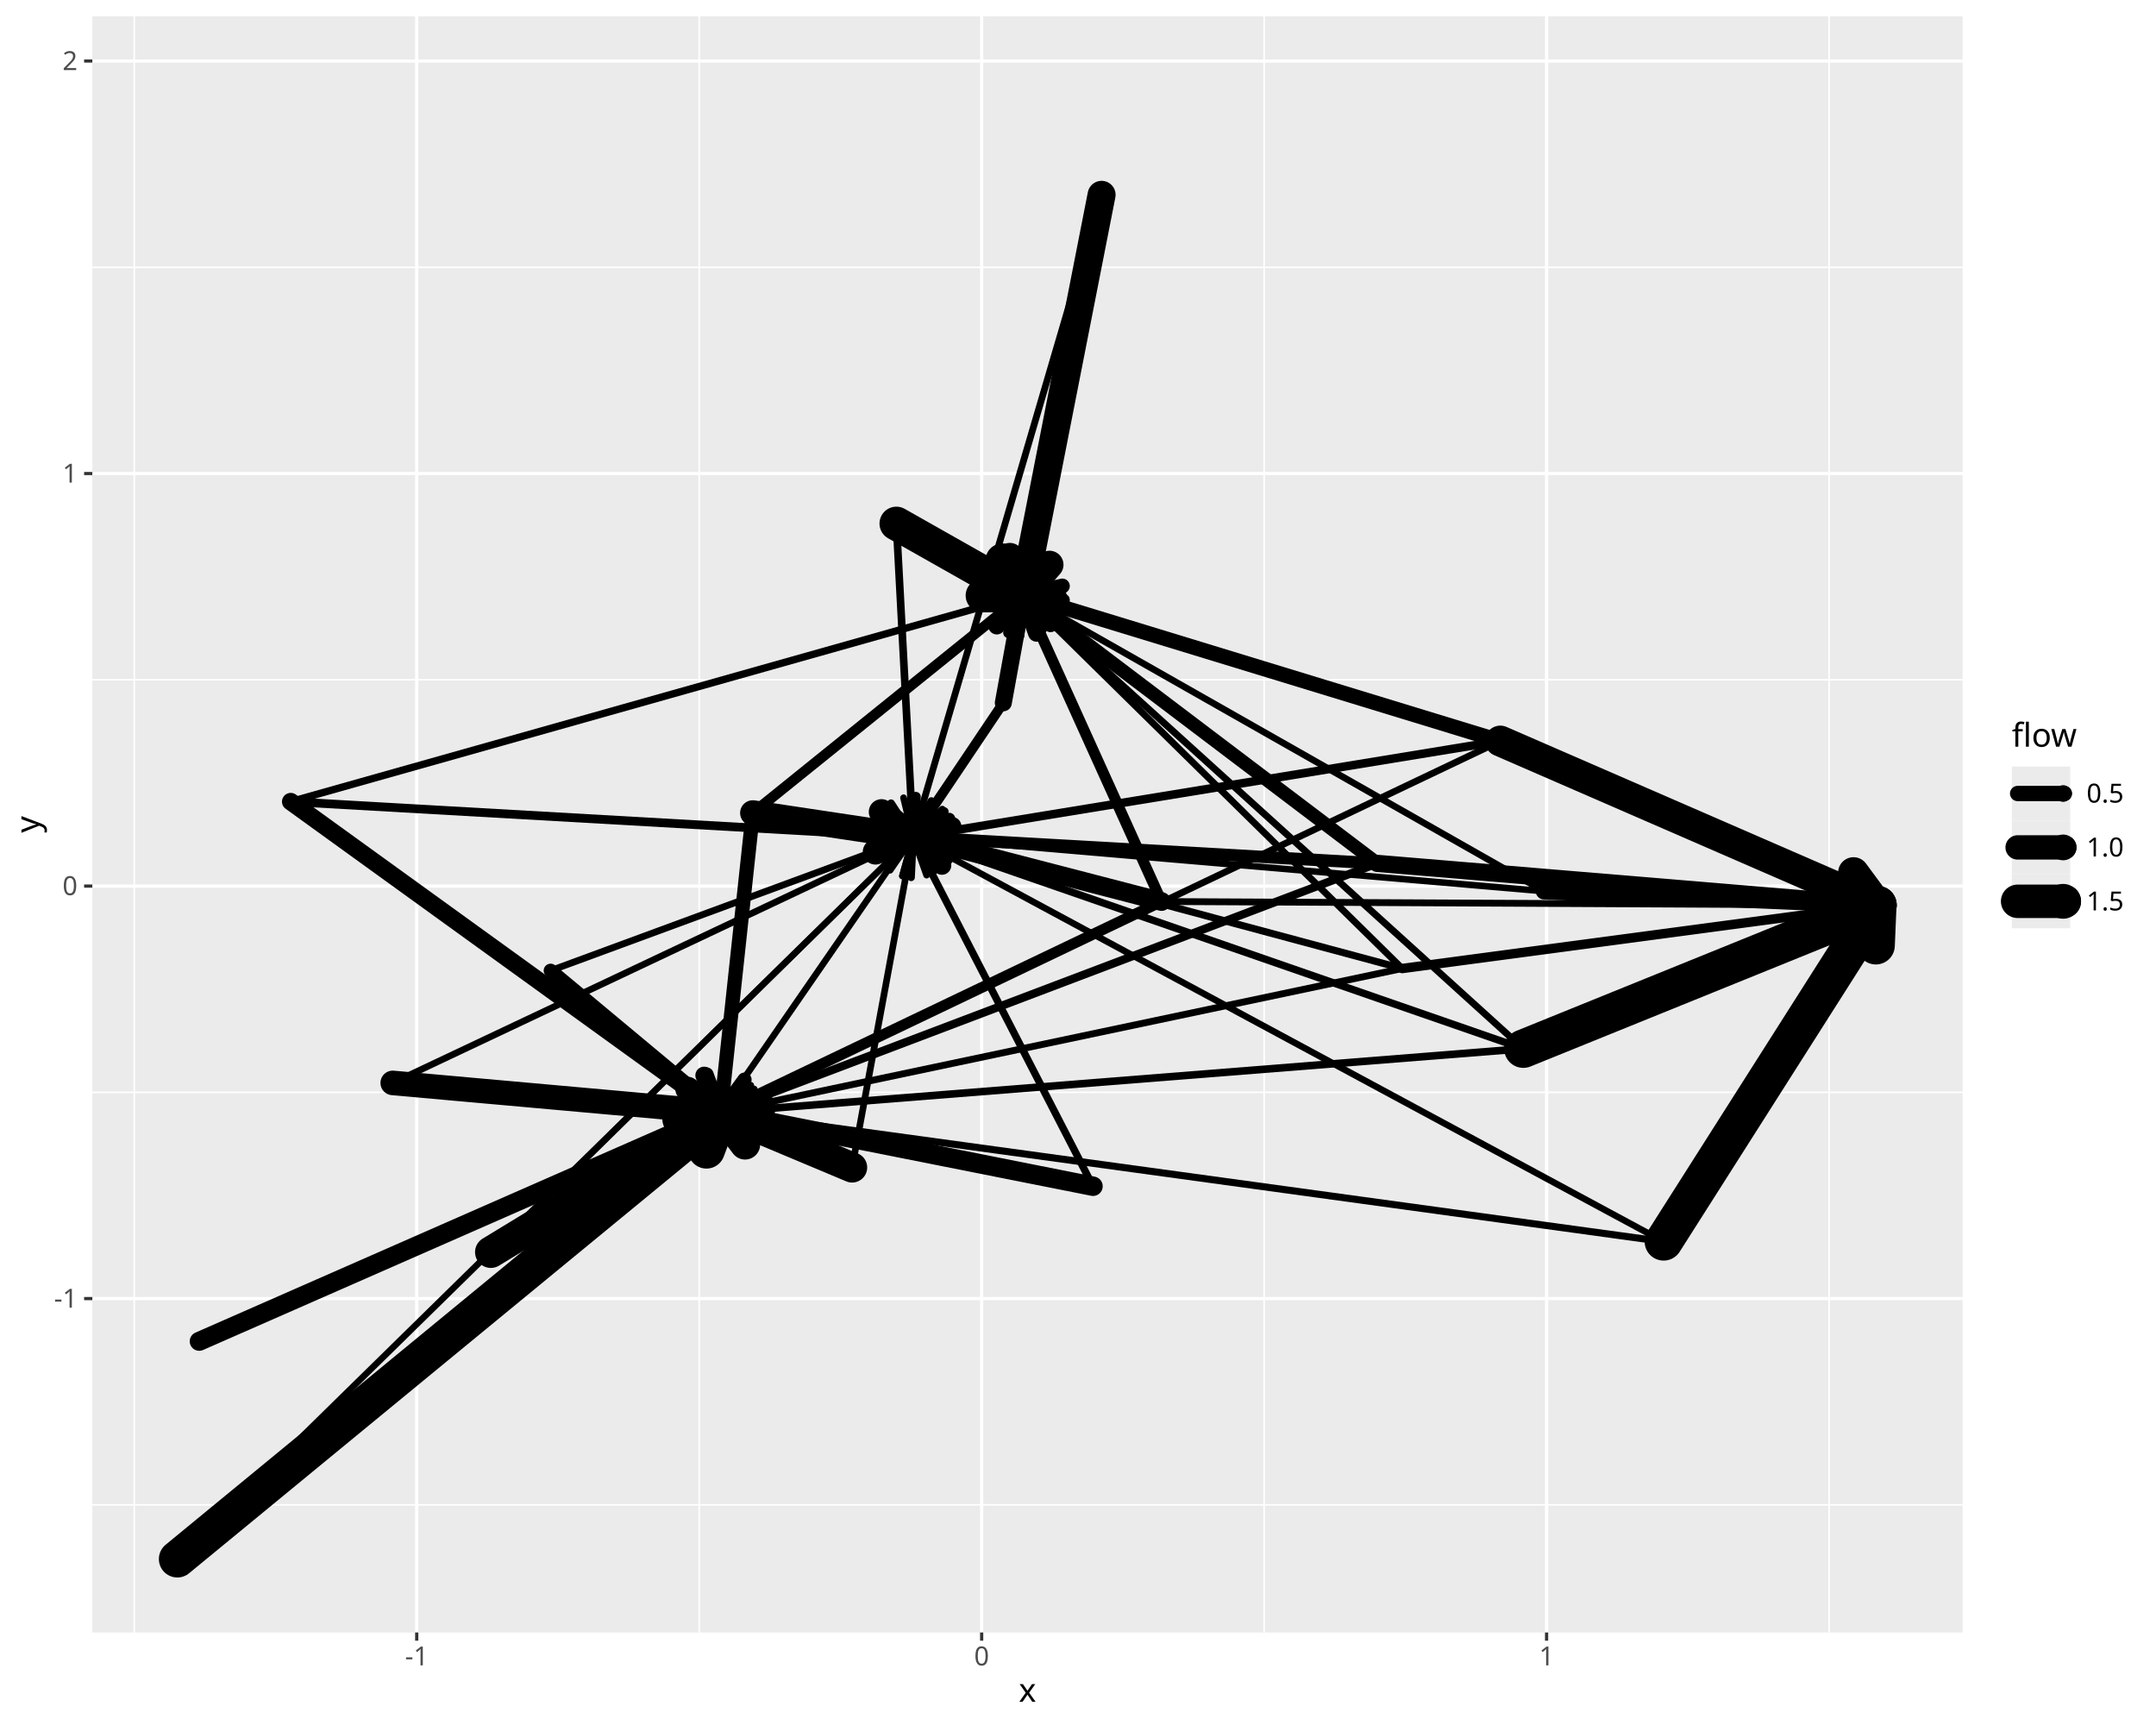
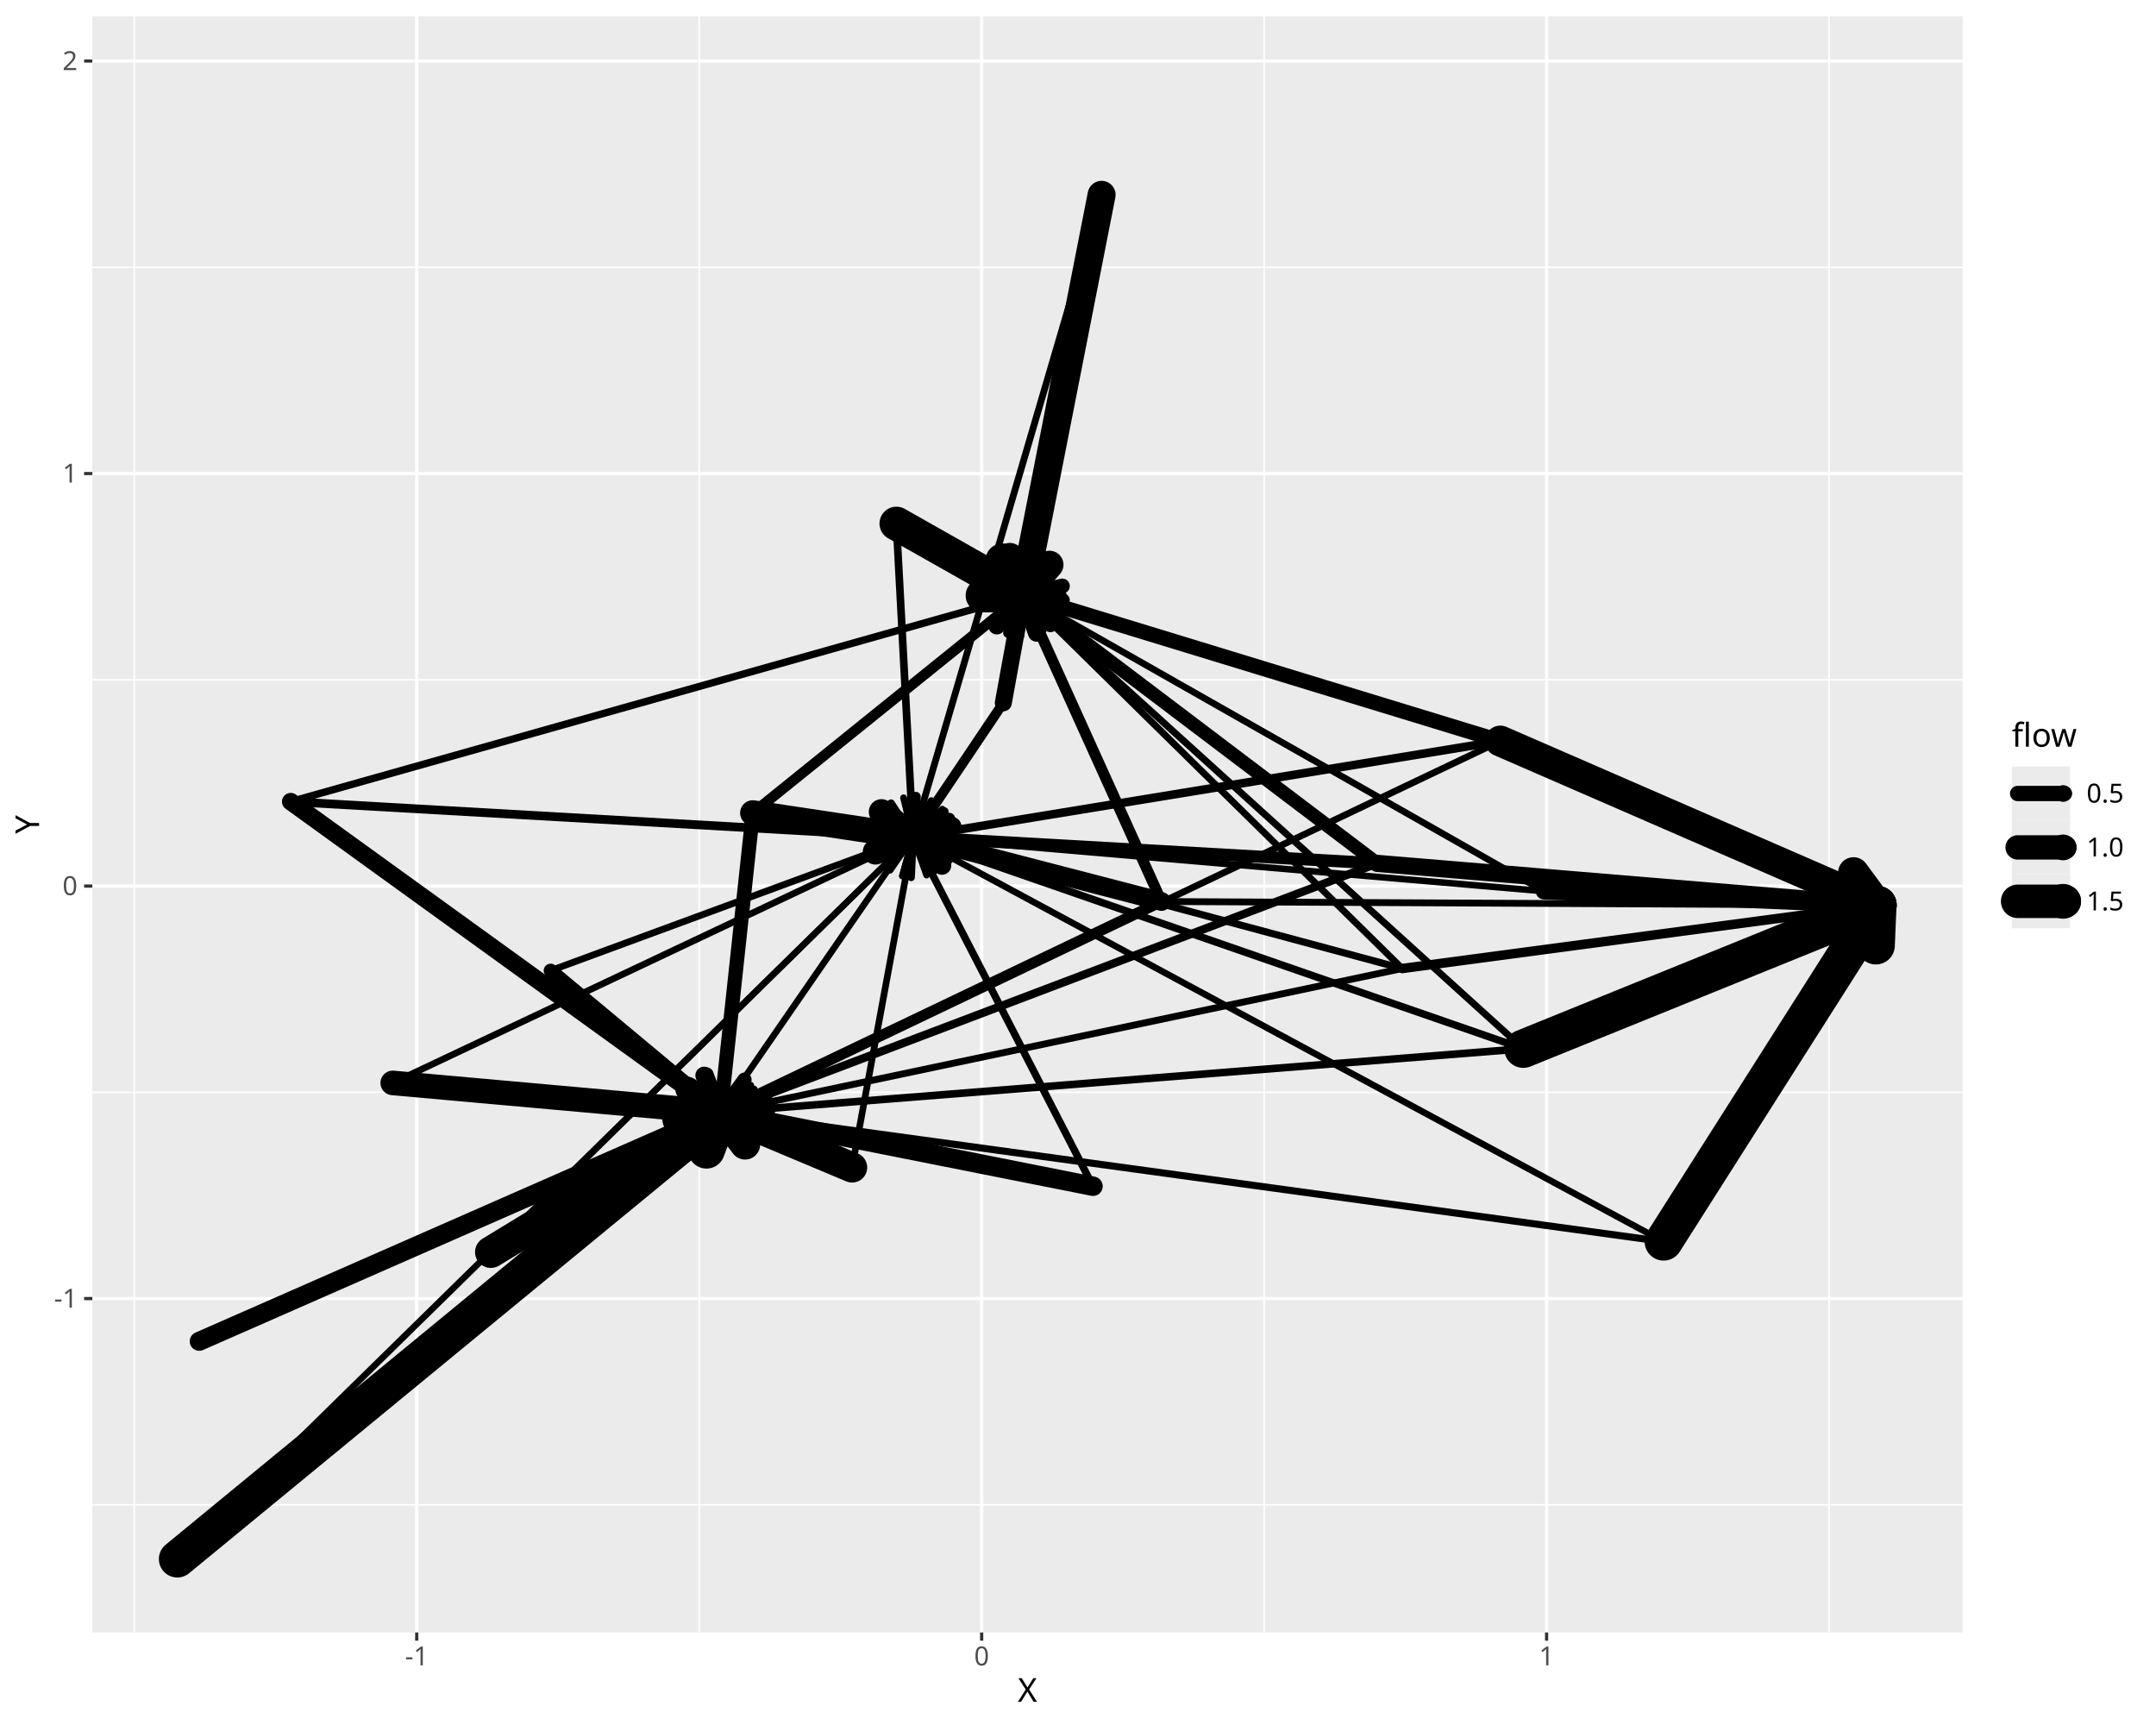
<svg xmlns="http://www.w3.org/2000/svg" class="svglite" data-engine-version="2.0" width="720.00pt" height="576.00pt" viewBox="0 0 720.00 576.00">
  <defs>
    <style type="text/css">
    .svglite line, .svglite polyline, .svglite polygon, .svglite path, .svglite rect, .svglite circle {
      fill: none;
      stroke: #000000;
      stroke-linecap: round;
      stroke-linejoin: round;
      stroke-miterlimit: 10.00;
    }
  </style>
  </defs>
  <rect width="100%" height="100%" style="stroke: none; fill: #FFFFFF;" />
  <defs>
    <clipPath id="cpMC4wMHw3MjAuMDB8MC4wMHw1NzYuMDA=">
      <rect x="0.00" y="0.00" width="720.00" height="576.00" />
    </clipPath>
  </defs>
  <g clip-path="url(#cpMC4wMHw3MjAuMDB8MC4wMHw1NzYuMDA=)">
    <rect x="0.00" y="0.00" width="720.00" height="576.00" style="stroke-width: 1.07; stroke: #FFFFFF; fill: #FFFFFF;" />
  </g>
  <defs>
    <clipPath id="cpMzAuODN8NjU1LjQwfDUuNDh8NTQ1LjEx">
      <rect x="30.83" y="5.48" width="624.57" height="539.63" />
    </clipPath>
  </defs>
  <g clip-path="url(#cpMzAuODN8NjU1LjQwfDUuNDh8NTQ1LjEx)">
    <rect x="30.83" y="5.48" width="624.57" height="539.63" style="stroke-width: 1.07; stroke: none; fill: #EBEBEB;" />
    <polyline points="30.83,502.48 655.40,502.48 " style="stroke-width: 0.53; stroke: #FFFFFF; stroke-linecap: butt;" />
    <polyline points="30.83,364.74 655.40,364.74 " style="stroke-width: 0.53; stroke: #FFFFFF; stroke-linecap: butt;" />
    <polyline points="30.83,226.99 655.40,226.99 " style="stroke-width: 0.53; stroke: #FFFFFF; stroke-linecap: butt;" />
    <polyline points="30.83,89.25 655.40,89.25 " style="stroke-width: 0.53; stroke: #FFFFFF; stroke-linecap: butt;" />
    <polyline points="44.84,545.11 44.84,5.48 " style="stroke-width: 0.53; stroke: #FFFFFF; stroke-linecap: butt;" />
    <polyline points="233.50,545.11 233.50,5.48 " style="stroke-width: 0.53; stroke: #FFFFFF; stroke-linecap: butt;" />
    <polyline points="422.16,545.11 422.16,5.48 " style="stroke-width: 0.53; stroke: #FFFFFF; stroke-linecap: butt;" />
    <polyline points="610.82,545.11 610.82,5.48 " style="stroke-width: 0.53; stroke: #FFFFFF; stroke-linecap: butt;" />
    <polyline points="30.83,433.61 655.40,433.61 " style="stroke-width: 1.07; stroke: #FFFFFF; stroke-linecap: butt;" />
    <polyline points="30.83,295.87 655.40,295.87 " style="stroke-width: 1.07; stroke: #FFFFFF; stroke-linecap: butt;" />
    <polyline points="30.83,158.12 655.40,158.12 " style="stroke-width: 1.07; stroke: #FFFFFF; stroke-linecap: butt;" />
    <polyline points="30.83,20.38 655.40,20.38 " style="stroke-width: 1.07; stroke: #FFFFFF; stroke-linecap: butt;" />
    <polyline points="139.17,545.11 139.17,5.48 " style="stroke-width: 1.07; stroke: #FFFFFF; stroke-linecap: butt;" />
    <polyline points="327.83,545.11 327.83,5.48 " style="stroke-width: 1.07; stroke: #FFFFFF; stroke-linecap: butt;" />
    <polyline points="516.49,545.11 516.49,5.48 " style="stroke-width: 1.07; stroke: #FFFFFF; stroke-linecap: butt;" />
    <line x1="596.77" y1="313.95" x2="627.01" y2="302.23" style="stroke-width: 3.27;" />
    <polyline points="618.56,312.74 627.01,302.23 613.68,300.16 " style="stroke-width: 3.27;" />
    <line x1="468.28" y1="323.40" x2="627.01" y2="302.23" style="stroke-width: 3.16;" />
    <polyline points="616.33,310.46 627.01,302.23 614.54,297.09 " style="stroke-width: 3.16;" />
    <line x1="459.93" y1="288.30" x2="627.01" y2="302.23" style="stroke-width: 5.75;" />
    <polyline points="614.81,307.98 627.01,302.23 615.93,294.54 " style="stroke-width: 5.75;" />
    <line x1="555.57" y1="414.59" x2="627.01" y2="302.23" style="stroke-width: 12.68;" />
    <polyline points="626.44,315.71 627.01,302.23 615.05,308.47 " style="stroke-width: 12.68;" />
    <line x1="387.89" y1="301.03" x2="627.01" y2="302.23" style="stroke-width: 2.27;" />
    <polyline points="615.30,308.92 627.01,302.23 615.36,295.43 " style="stroke-width: 2.27;" />
    <line x1="515.62" y1="297.59" x2="627.01" y2="302.23" style="stroke-width: 5.51;" />
    <polyline points="615.06,308.48 627.01,302.23 615.62,295.00 " style="stroke-width: 5.51;" />
    <line x1="508.72" y1="350.18" x2="627.01" y2="302.23" style="stroke-width: 12.80;" />
    <polyline points="618.72,312.87 627.01,302.23 613.65,300.37 " style="stroke-width: 12.80;" />
    <line x1="501.03" y1="247.44" x2="627.01" y2="302.23" style="stroke-width: 10.30;" />
    <polyline points="613.61,303.76 627.01,302.23 618.99,291.38 " style="stroke-width: 10.30;" />
    <line x1="335.06" y1="234.68" x2="304.93" y2="279.51" style="stroke-width: 3.28;" />
    <polyline points="305.85,266.05 304.93,279.51 317.05,273.58 " style="stroke-width: 3.28;" />
    <line x1="183.88" y1="324.10" x2="304.93" y2="279.51" style="stroke-width: 2.26;" />
    <polyline points="296.30,289.88 304.93,279.51 291.64,277.22 " style="stroke-width: 2.26;" />
    <line x1="367.88" y1="65.06" x2="304.93" y2="279.51" style="stroke-width: 2.26;" />
    <polyline points="301.75,266.40 304.93,279.51 314.69,270.20 " style="stroke-width: 2.26;" />
    <line x1="468.28" y1="323.40" x2="304.93" y2="279.51" style="stroke-width: 2.38;" />
    <polyline points="317.96,276.03 304.93,279.51 314.46,289.06 " style="stroke-width: 2.38;" />
    <line x1="459.93" y1="288.30" x2="304.93" y2="279.51" style="stroke-width: 4.09;" />
    <polyline points="316.98,273.44 304.93,279.51 316.21,286.91 " style="stroke-width: 4.09;" />
    <line x1="284.56" y1="389.83" x2="304.93" y2="279.51" style="stroke-width: 2.22;" />
    <polyline points="309.44,292.22 304.93,279.51 296.18,289.77 " style="stroke-width: 2.22;" />
    <line x1="365.01" y1="396.10" x2="304.93" y2="279.51" style="stroke-width: 2.46;" />
    <polyline points="316.28,286.81 304.93,279.51 304.29,292.99 " style="stroke-width: 2.46;" />
    <line x1="555.57" y1="414.59" x2="304.93" y2="279.51" style="stroke-width: 2.17;" />
    <polyline points="318.42,279.12 304.93,279.51 312.02,290.99 " style="stroke-width: 2.17;" />
    <line x1="387.89" y1="301.03" x2="304.93" y2="279.51" style="stroke-width: 6.26;" />
    <polyline points="317.93,275.92 304.93,279.51 314.55,288.97 " style="stroke-width: 6.26;" />
    <line x1="59.22" y1="520.58" x2="304.93" y2="279.51" style="stroke-width: 2.14;" />
    <polyline points="301.31,292.51 304.93,279.51 291.87,282.88 " style="stroke-width: 2.14;" />
    <line x1="251.41" y1="271.46" x2="304.93" y2="279.51" style="stroke-width: 8.50;" />
    <polyline points="292.37,284.44 304.93,279.51 294.38,271.10 " style="stroke-width: 8.50;" />
    <line x1="515.62" y1="297.59" x2="304.93" y2="279.51" style="stroke-width: 2.17;" />
    <polyline points="317.15,273.79 304.93,279.51 315.99,287.23 " style="stroke-width: 2.17;" />
    <line x1="508.72" y1="350.18" x2="304.93" y2="279.51" style="stroke-width: 2.46;" />
    <polyline points="318.18,276.97 304.93,279.51 313.76,289.71 " style="stroke-width: 2.46;" />
    <line x1="501.03" y1="247.44" x2="304.93" y2="279.51" style="stroke-width: 2.84;" />
    <polyline points="315.37,270.97 304.93,279.51 317.55,284.28 " style="stroke-width: 2.84;" />
    <line x1="299.35" y1="174.82" x2="304.93" y2="279.51" style="stroke-width: 2.54;" />
    <polyline points="297.57,268.20 304.93,279.51 311.04,267.48 " style="stroke-width: 2.54;" />
    <line x1="97.09" y1="267.68" x2="304.93" y2="279.51" style="stroke-width: 2.92;" />
    <polyline points="292.88,285.58 304.93,279.51 293.65,272.11 " style="stroke-width: 2.92;" />
    <line x1="163.92" y1="418.10" x2="304.93" y2="279.51" style="stroke-width: 2.13;" />
    <polyline points="301.33,292.51 304.93,279.51 291.87,282.89 " style="stroke-width: 2.13;" />
    <line x1="131.16" y1="361.60" x2="304.93" y2="279.51" style="stroke-width: 2.20;" />
    <polyline points="297.25,290.60 304.93,279.51 291.49,278.40 " style="stroke-width: 2.20;" />
    <line x1="66.53" y1="447.88" x2="240.66" y2="371.41" style="stroke-width: 6.34;" />
    <polyline points="232.68,382.29 240.66,371.41 227.25,369.93 " style="stroke-width: 6.34;" />
    <line x1="335.06" y1="234.68" x2="240.66" y2="371.41" style="stroke-width: 2.18;" />
    <polyline points="241.75,357.96 240.66,371.41 252.85,365.63 " style="stroke-width: 2.18;" />
    <line x1="183.88" y1="324.10" x2="240.66" y2="371.41" style="stroke-width: 4.64;" />
    <polyline points="227.37,369.11 240.66,371.41 236.00,358.75 " style="stroke-width: 4.64;" />
    <line x1="468.28" y1="323.40" x2="240.66" y2="371.41" style="stroke-width: 2.29;" />
    <polyline points="250.70,362.40 240.66,371.41 253.48,375.60 " style="stroke-width: 2.29;" />
    <line x1="459.93" y1="288.30" x2="240.66" y2="371.41" style="stroke-width: 2.74;" />
    <polyline points="249.19,360.96 240.66,371.41 253.98,373.58 " style="stroke-width: 2.74;" />
    <line x1="284.56" y1="389.83" x2="240.66" y2="371.41" style="stroke-width: 10.08;" />
    <polyline points="254.04,369.71 240.66,371.41 248.82,382.15 " style="stroke-width: 10.08;" />
    <line x1="365.01" y1="396.10" x2="240.66" y2="371.41" style="stroke-width: 6.49;" />
    <polyline points="253.43,367.07 240.66,371.41 250.81,380.30 " style="stroke-width: 6.49;" />
    <line x1="555.57" y1="414.59" x2="240.66" y2="371.41" style="stroke-width: 2.36;" />
    <polyline points="253.15,366.32 240.66,371.41 251.32,379.68 " style="stroke-width: 2.36;" />
    <line x1="387.89" y1="301.03" x2="240.66" y2="371.41" style="stroke-width: 3.60;" />
    <polyline points="248.29,360.29 240.66,371.41 254.11,372.46 " style="stroke-width: 3.60;" />
    <line x1="59.22" y1="520.58" x2="240.66" y2="371.41" style="stroke-width: 12.33;" />
    <polyline points="235.92,384.04 240.66,371.41 227.35,373.62 " style="stroke-width: 12.33;" />
    <line x1="251.41" y1="271.46" x2="240.66" y2="371.41" style="stroke-width: 4.77;" />
    <polyline points="235.20,359.07 240.66,371.41 248.62,360.52 " style="stroke-width: 4.77;" />
    <line x1="508.72" y1="350.18" x2="240.66" y2="371.41" style="stroke-width: 2.52;" />
    <polyline points="251.77,363.76 240.66,371.41 252.84,377.21 " style="stroke-width: 2.52;" />
    <line x1="501.03" y1="247.44" x2="240.66" y2="371.41" style="stroke-width: 2.23;" />
    <polyline points="248.31,360.30 240.66,371.41 254.11,372.48 " style="stroke-width: 2.23;" />
    <line x1="97.09" y1="267.68" x2="240.66" y2="371.41" style="stroke-width: 5.85;" />
    <polyline points="227.24,370.04 240.66,371.41 235.14,359.10 " style="stroke-width: 5.85;" />
    <line x1="163.92" y1="418.10" x2="240.66" y2="371.41" style="stroke-width: 10.56;" />
    <polyline points="234.18,383.25 240.66,371.41 227.17,371.72 " style="stroke-width: 10.56;" />
    <line x1="131.16" y1="361.60" x2="240.66" y2="371.41" style="stroke-width: 8.21;" />
    <polyline points="228.42,377.09 240.66,371.41 229.63,363.65 " style="stroke-width: 8.21;" />
    <line x1="335.06" y1="234.68" x2="341.61" y2="198.73" style="stroke-width: 5.68;" />
    <polyline points="346.15,211.43 341.61,198.73 332.88,209.01 " style="stroke-width: 5.68;" />
    <line x1="367.88" y1="65.06" x2="341.61" y2="198.73" style="stroke-width: 9.35;" />
    <polyline points="337.24,185.96 341.61,198.73 350.48,188.57 " style="stroke-width: 9.35;" />
    <line x1="468.28" y1="323.40" x2="341.61" y2="198.73" style="stroke-width: 2.27;" />
    <polyline points="354.67,202.12 341.61,198.73 345.21,211.73 " style="stroke-width: 2.27;" />
    <line x1="459.93" y1="288.30" x2="341.61" y2="198.73" style="stroke-width: 4.53;" />
    <polyline points="355.00,200.40 341.61,198.73 346.85,211.16 " style="stroke-width: 4.53;" />
    <line x1="387.89" y1="301.03" x2="341.61" y2="198.73" style="stroke-width: 3.64;" />
    <polyline points="352.57,206.59 341.61,198.73 340.28,212.15 " style="stroke-width: 3.64;" />
    <line x1="251.41" y1="271.46" x2="341.61" y2="198.73" style="stroke-width: 3.48;" />
    <polyline points="336.75,211.31 341.61,198.73 328.28,200.81 " style="stroke-width: 3.48;" />
    <line x1="515.62" y1="297.59" x2="341.61" y2="198.73" style="stroke-width: 2.21;" />
    <polyline points="355.10,198.63 341.61,198.73 348.44,210.36 " style="stroke-width: 2.21;" />
    <line x1="508.72" y1="350.18" x2="341.61" y2="198.73" style="stroke-width: 2.31;" />
    <polyline points="354.80,201.58 341.61,198.73 345.74,211.57 " style="stroke-width: 2.31;" />
    <line x1="501.03" y1="247.44" x2="341.61" y2="198.73" style="stroke-width: 5.00;" />
    <polyline points="354.76,195.69 341.61,198.73 350.81,208.59 " style="stroke-width: 5.00;" />
    <line x1="299.35" y1="174.82" x2="341.61" y2="198.73" style="stroke-width: 11.28;" />
    <polyline points="328.12,198.85 341.61,198.73 334.76,187.10 " style="stroke-width: 11.28;" />
    <line x1="97.09" y1="267.68" x2="341.61" y2="198.73" style="stroke-width: 2.44;" />
    <polyline points="332.20,208.39 341.61,198.73 328.53,195.41 " style="stroke-width: 2.44;" />
  </g>
  <g clip-path="url(#cpMC4wMHw3MjAuMDB8MC4wMHw1NzYuMDA=)">
    <text x="25.90" y="436.64" text-anchor="end" style="font-size: 8.80px; fill: #4D4D4D; font-family: sans;" textLength="7.82px" lengthAdjust="spacingAndGlyphs">-1</text>
    <text x="25.90" y="298.89" text-anchor="end" style="font-size: 8.80px; fill: #4D4D4D; font-family: sans;" textLength="4.89px" lengthAdjust="spacingAndGlyphs">0</text>
    <text x="25.90" y="161.15" text-anchor="end" style="font-size: 8.80px; fill: #4D4D4D; font-family: sans;" textLength="4.89px" lengthAdjust="spacingAndGlyphs">1</text>
    <text x="25.90" y="23.41" text-anchor="end" style="font-size: 8.80px; fill: #4D4D4D; font-family: sans;" textLength="4.89px" lengthAdjust="spacingAndGlyphs">2</text>
    <polyline points="28.09,433.61 30.83,433.61 " style="stroke-width: 1.07; stroke: #333333; stroke-linecap: butt;" />
    <polyline points="28.09,295.87 30.83,295.87 " style="stroke-width: 1.07; stroke: #333333; stroke-linecap: butt;" />
    <polyline points="28.09,158.12 30.83,158.12 " style="stroke-width: 1.07; stroke: #333333; stroke-linecap: butt;" />
    <polyline points="28.09,20.38 30.83,20.38 " style="stroke-width: 1.07; stroke: #333333; stroke-linecap: butt;" />
    <polyline points="139.17,547.85 139.17,545.11 " style="stroke-width: 1.07; stroke: #333333; stroke-linecap: butt;" />
    <polyline points="327.83,547.85 327.83,545.11 " style="stroke-width: 1.07; stroke: #333333; stroke-linecap: butt;" />
    <polyline points="516.49,547.85 516.49,545.11 " style="stroke-width: 1.07; stroke: #333333; stroke-linecap: butt;" />
    <text x="139.17" y="556.10" text-anchor="middle" style="font-size: 8.80px; fill: #4D4D4D; font-family: sans;" textLength="7.82px" lengthAdjust="spacingAndGlyphs">-1</text>
    <text x="327.83" y="556.10" text-anchor="middle" style="font-size: 8.80px; fill: #4D4D4D; font-family: sans;" textLength="4.89px" lengthAdjust="spacingAndGlyphs">0</text>
    <text x="516.49" y="556.10" text-anchor="middle" style="font-size: 8.80px; fill: #4D4D4D; font-family: sans;" textLength="4.89px" lengthAdjust="spacingAndGlyphs">1</text>
-     <text x="343.12" y="568.24" text-anchor="middle" style="font-size: 11.00px; font-family: sans;" textLength="5.50px" lengthAdjust="spacingAndGlyphs">x</text>
-     <text transform="translate(13.05,275.30) rotate(-90)" text-anchor="middle" style="font-size: 11.00px; font-family: sans;" textLength="5.50px" lengthAdjust="spacingAndGlyphs">y</text>
+     <text x="343.12" y="568.24" text-anchor="middle" style="font-size: 11.00px; font-family: sans;" textLength="7.34px" lengthAdjust="spacingAndGlyphs">X</text>
+     <text transform="translate(13.05,275.30) rotate(-90)" text-anchor="middle" style="font-size: 11.00px; font-family: sans;" textLength="7.34px" lengthAdjust="spacingAndGlyphs">Y</text>
    <rect x="666.36" y="235.15" width="48.16" height="80.29" style="stroke-width: 1.07; stroke: none; fill: #FFFFFF;" />
    <text x="671.84" y="249.34" style="font-size: 11.00px; font-family: sans;" textLength="19.56px" lengthAdjust="spacingAndGlyphs">flow</text>
    <rect x="671.84" y="255.96" width="19.49" height="18.00" style="stroke-width: 1.07; stroke: none; fill: #EBEBEB;" />
    <line x1="673.79" y1="264.96" x2="689.38" y2="264.96" style="stroke-width: 5.11;" />
    <polyline points="688.99,265.19 689.38,264.96 688.99,264.74 " style="stroke-width: 5.11;" />
    <rect x="671.84" y="273.96" width="19.49" height="18.00" style="stroke-width: 1.07; stroke: none; fill: #EBEBEB;" />
    <line x1="673.79" y1="282.96" x2="689.38" y2="282.96" style="stroke-width: 8.14;" />
    <polyline points="688.99,283.19 689.38,282.96 688.99,282.74 " style="stroke-width: 8.14;" />
    <rect x="671.84" y="291.96" width="19.49" height="18.00" style="stroke-width: 1.07; stroke: none; fill: #EBEBEB;" />
    <line x1="673.79" y1="300.96" x2="689.38" y2="300.96" style="stroke-width: 11.17;" />
    <polyline points="688.99,301.19 689.38,300.96 688.99,300.74 " style="stroke-width: 11.17;" />
    <text x="696.81" y="267.99" style="font-size: 8.80px; font-family: sans;" textLength="12.23px" lengthAdjust="spacingAndGlyphs">0.5</text>
    <text x="696.81" y="285.99" style="font-size: 8.80px; font-family: sans;" textLength="12.23px" lengthAdjust="spacingAndGlyphs">1.0</text>
    <text x="696.81" y="303.99" style="font-size: 8.80px; font-family: sans;" textLength="12.23px" lengthAdjust="spacingAndGlyphs">1.5</text>
  </g>
</svg>
